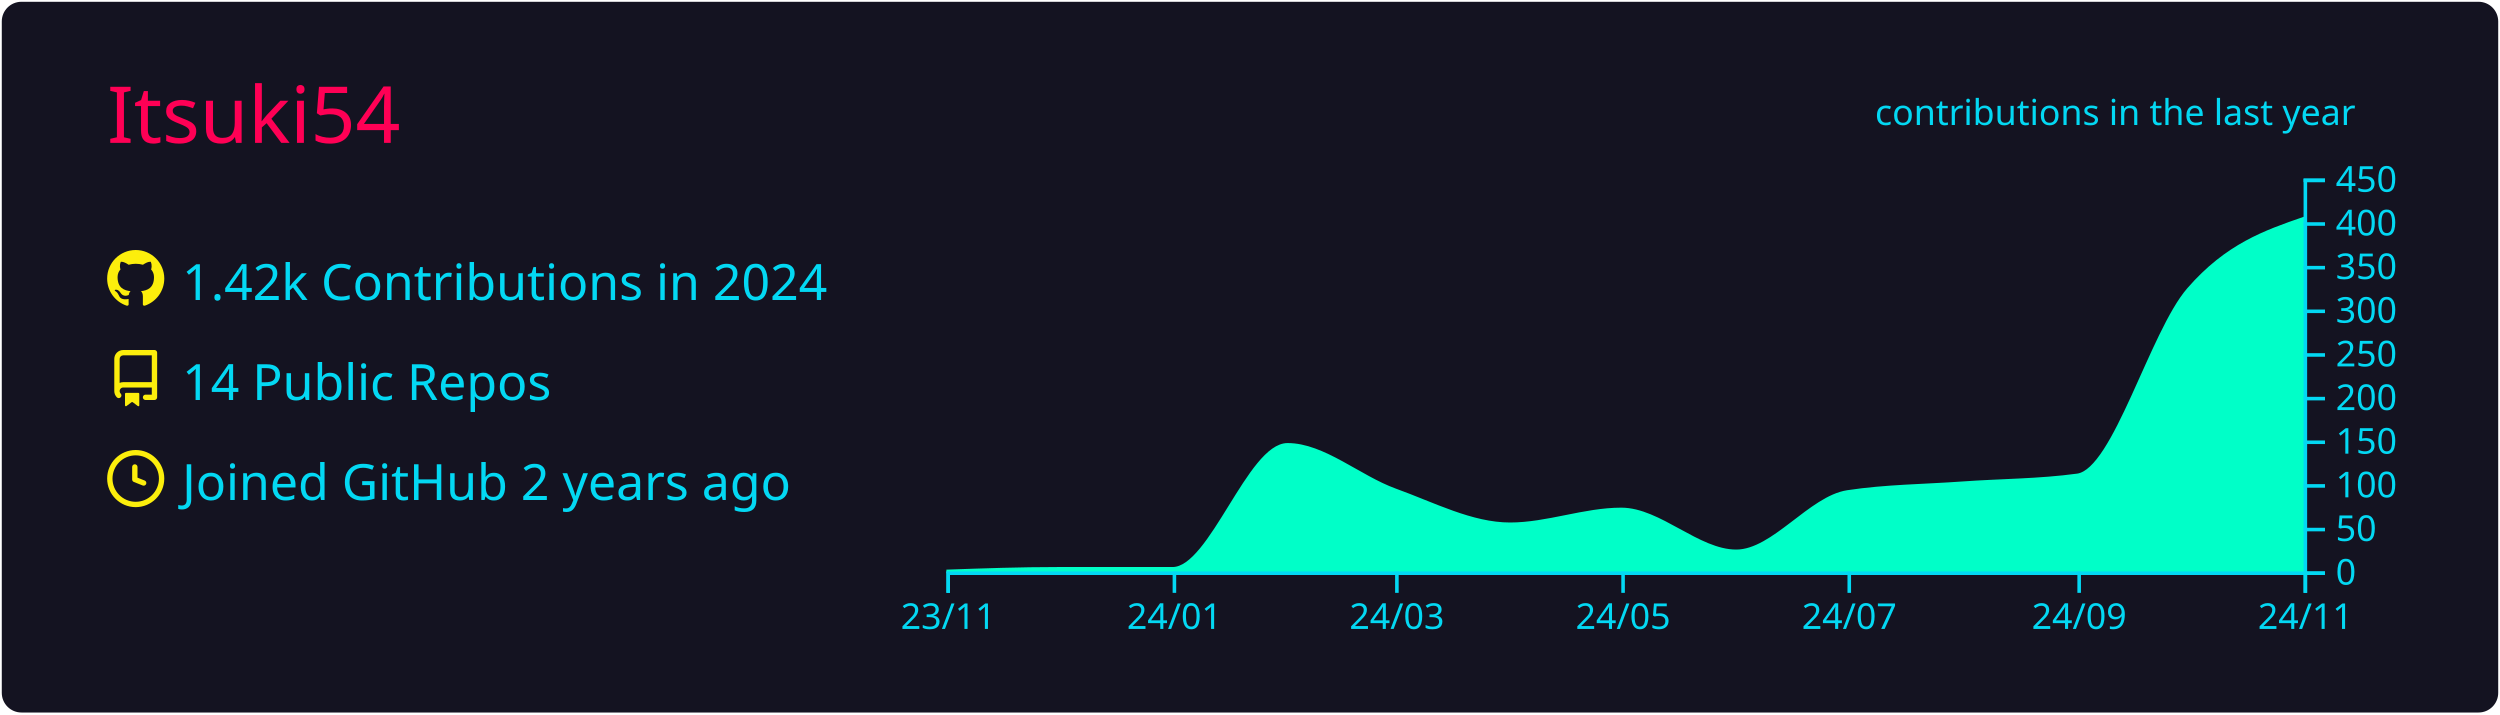
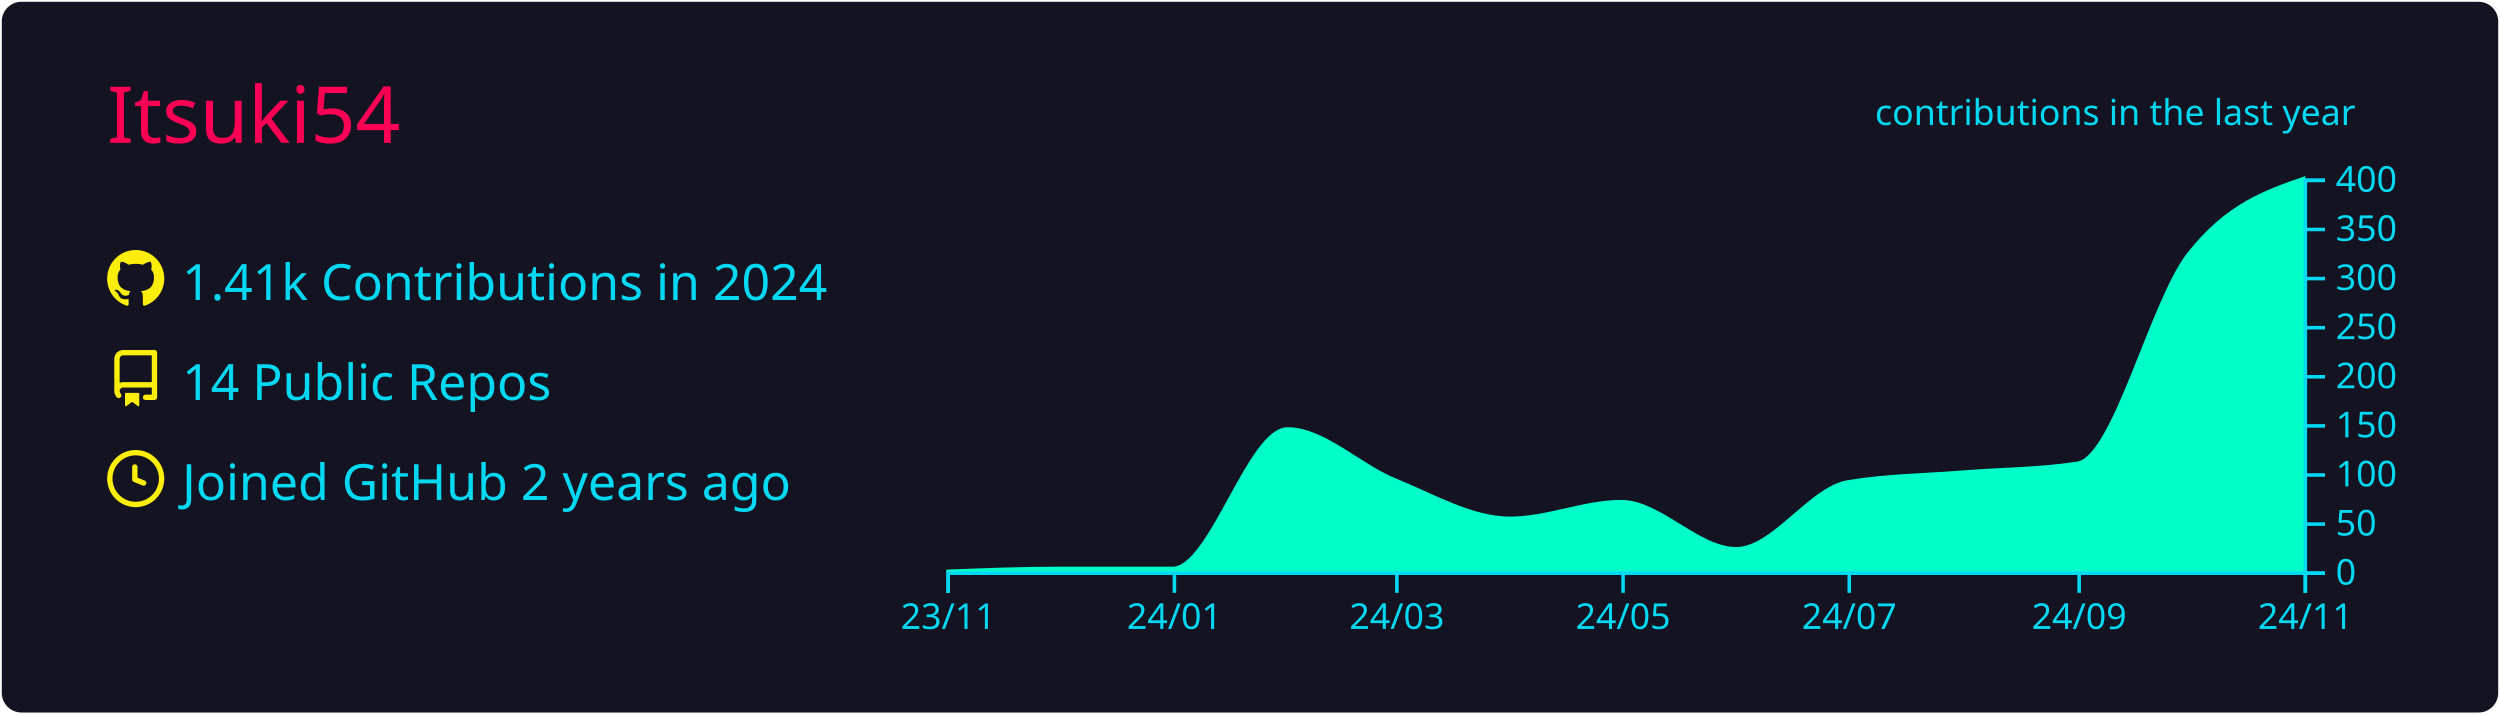
<svg xmlns="http://www.w3.org/2000/svg" width="700" height="200" viewBox="0 0 700 200">
  <style>* {
          font-family: 'Segoe UI', Ubuntu, "Helvetica Neue", Sans-Serif
        }</style>
  <rect x="1" y="1" rx="5" ry="5" height="99%" width="99.714%" stroke="#141321" stroke-width="1" fill="#141321" stroke-opacity="1" />
  <text x="30" y="40" style="font-size: 22px; fill: #ff0055;">Itsuki54</text>
  <g transform="translate(0,40)">
    <g transform="translate(30,30)">
      <g transform="translate(0,0)" width="14" height="14" fill="#fcee0c">
        <path fill-rule="evenodd" d="M8 0C3.58 0 0 3.58 0 8c0 3.54 2.29 6.53 5.47 7.59.4.07.55-.17.55-.38 0-.19-.01-.82-.01-1.49-2.01.37-2.53-.49-2.69-.94-.09-.23-.48-.94-.82-1.13-.28-.15-.68-.52-.01-.53.63-.01 1.08.58 1.23.82.72 1.21 1.87.87 2.33.66.07-.52.28-.87.51-1.07-1.78-.2-3.64-.89-3.64-3.95 0-.87.31-1.59.82-2.15-.08-.2-.36-1.02.08-2.12 0 0 .67-.21 2.2.82.64-.18 1.32-.27 2-.27.68 0 1.36.09 2 .27 1.53-1.04 2.2-.82 2.2-.82.44 1.1.16 1.92.08 2.12.51.56.82 1.27.82 2.15 0 3.07-1.87 3.75-3.65 3.95.29.25.54.73.54 1.48 0 1.07-.01 1.93-.01 2.2 0 .21.15.46.55.38A8.013 8.013 0 0016 8c0-4.42-3.58-8-8-8z" />
      </g>
      <g transform="translate(0,28)" width="14" height="14" fill="#fcee0c">
        <path fill-rule="evenodd" d="M2 2.5A2.5 2.5 0 014.5 0h8.75a.75.75 0 01.75.75v12.5a.75.75 0 01-.75.75h-2.5a.75.75 0 110-1.5h1.75v-2h-8a1 1 0 00-.714 1.7.75.75 0 01-1.072 1.05A2.495 2.495 0 012 11.5v-9zm10.5-1V9h-8c-.356 0-.694.074-1 .208V2.5a1 1 0 011-1h8zM5 12.25v3.25a.25.25 0 00.4.2l1.45-1.087a.25.25 0 01.3 0L8.6 15.7a.25.25 0 00.4-.2v-3.25a.25.25 0 00-.25-.25h-3.5a.25.25 0 00-.25.25z" />
      </g>
      <g transform="translate(0,56)" width="14" height="14" fill="#fcee0c">
        <path fill-rule="evenodd" d="M1.5 8a6.5 6.5 0 1113 0 6.5 6.5 0 01-13 0zM8 0a8 8 0 100 16A8 8 0 008 0zm.5 4.75a.75.75 0 00-1.5 0v3.5a.75.75 0 00.471.696l2.5 1a.75.75 0 00.557-1.392L8.5 7.742V4.75z" />
      </g>
-       <text x="21" y="14" style="fill: #03d8f3; font-size: 14px;">1.42k Contributions in 2024</text>
+       <text x="21" y="14" style="fill: #03d8f3; font-size: 14px;">1.41k Contributions in 2024</text>
      <text x="21" y="42" style="fill: #03d8f3; font-size: 14px;">14 Public Repos</text>
      <text x="21" y="70" style="fill: #03d8f3; font-size: 14px;">Joined GitHub 2 years ago</text>
    </g>
    <g color="#00ffc8" transform="translate(295,10)">
-       <path transform="translate(-30,0)" stroke="#00ffc8" fill="#00ffc8" opacity="1" d="M0,110C10.383,109.633,20.765,109.267,31.148,109.267C41.876,109.267,52.605,109.267,63.333,109.267C74.062,109.267,84.791,74.556,95.519,74.556C105.556,74.556,115.592,83.641,125.628,87.267C136.357,91.143,147.086,96.8,157.814,96.8C168.197,96.8,178.579,92.644,188.962,92.644C199.69,92.644,210.419,104.378,221.148,104.378C231.53,104.378,241.913,89.333,252.295,87.756C263.024,86.126,273.752,86.085,284.481,85.311C295.209,84.537,305.938,84.578,316.667,83.111C327.049,81.692,337.432,43.006,347.814,31.044C358.543,18.685,369.271,14.964,380,11.244L380,110C369.271,110,358.543,110,347.814,110C337.432,110,327.049,110,316.667,110C305.938,110,295.209,110,284.481,110C273.752,110,263.024,110,252.295,110C241.913,110,231.53,110,221.148,110C210.419,110,199.69,110,188.962,110C178.579,110,168.197,110,157.814,110C147.086,110,136.357,110,125.628,110C115.592,110,105.556,110,95.519,110C84.791,110,74.062,110,63.333,110C52.605,110,41.876,110,31.148,110C20.765,110,10.383,110,0,110Z" />
+       <path transform="translate(-30,0)" stroke="#00ffc8" fill="#00ffc8" opacity="1" d="M0,110C10.383,109.588,20.765,109.175,31.148,109.175C41.876,109.175,52.605,109.175,63.333,109.175C74.062,109.175,84.791,70.125,95.519,70.125C105.556,70.125,115.592,80.346,125.628,84.425C136.357,88.786,147.086,95.15,157.814,95.15C168.197,95.15,178.579,90.475,188.962,90.475C199.69,90.475,210.419,103.675,221.148,103.675C231.53,103.675,241.913,86.749,252.295,84.975C263.024,83.142,273.752,83.096,284.481,82.225C295.209,81.354,305.938,81.4,316.667,79.75C327.049,78.153,337.432,34.457,347.814,21.175C358.543,7.45,369.271,3.725,380,0L380,110C369.271,110,358.543,110,347.814,110C337.432,110,327.049,110,316.667,110C305.938,110,295.209,110,284.481,110C273.752,110,263.024,110,252.295,110C241.913,110,231.53,110,221.148,110C210.419,110,199.69,110,188.962,110C178.579,110,168.197,110,157.814,110C147.086,110,136.357,110,125.628,110C115.592,110,105.556,110,95.519,110C84.791,110,74.062,110,63.333,110C52.605,110,41.876,110,31.148,110C20.765,110,10.383,110,0,110Z" />
      <g color="#03d8f3" transform="translate(-30,110)" fill="none" font-size="10" font-family="sans-serif" text-anchor="middle">
        <path class="domain" stroke="currentColor" d="M0.5,6V0.5H380.5V6" />
        <g class="tick" opacity="1" transform="translate(0.5,0)">
          <line stroke="currentColor" y2="6" />
          <text fill="currentColor" y="9" dy="0.71em">23/11</text>
        </g>
        <g class="tick" opacity="1" transform="translate(63.83333,0)">
          <line stroke="currentColor" y2="6" />
          <text fill="currentColor" y="9" dy="0.71em">24/01</text>
        </g>
        <g class="tick" opacity="1" transform="translate(126.1284,0)">
          <line stroke="currentColor" y2="6" />
          <text fill="currentColor" y="9" dy="0.71em">24/03</text>
        </g>
        <g class="tick" opacity="1" transform="translate(189.4617,0)">
          <line stroke="currentColor" y2="6" />
          <text fill="currentColor" y="9" dy="0.71em">24/05</text>
        </g>
        <g class="tick" opacity="1" transform="translate(252.7951,0)">
          <line stroke="currentColor" y2="6" />
          <text fill="currentColor" y="9" dy="0.71em">24/07</text>
        </g>
        <g class="tick" opacity="1" transform="translate(317.1667,0)">
          <line stroke="currentColor" y2="6" />
          <text fill="currentColor" y="9" dy="0.71em">24/09</text>
        </g>
        <g class="tick" opacity="1" transform="translate(380.5,0)">
          <line stroke="currentColor" y2="6" />
          <text fill="currentColor" y="9" dy="0.71em">24/11</text>
        </g>
      </g>
      <g color="#03d8f3" transform="translate(350,0)" fill="none" font-size="10" font-family="sans-serif" text-anchor="start">
        <path class="domain" stroke="currentColor" d="M6,110.5H0.5V0.5H6" />
        <g class="tick" opacity="1" transform="translate(0,110.5)">
          <line stroke="currentColor" x2="6" />
          <text fill="currentColor" x="9" dy="0.32em">0</text>
        </g>
-         <g class="tick" opacity="1" transform="translate(0,98.27778)">
+         <g class="tick" opacity="1" transform="translate(0,96.75)">
          <line stroke="currentColor" x2="6" />
          <text fill="currentColor" x="9" dy="0.32em">50</text>
        </g>
-         <g class="tick" opacity="1" transform="translate(0,86.05556)">
+         <g class="tick" opacity="1" transform="translate(0,83)">
          <line stroke="currentColor" x2="6" />
          <text fill="currentColor" x="9" dy="0.32em">100</text>
        </g>
-         <g class="tick" opacity="1" transform="translate(0,73.83333)">
+         <g class="tick" opacity="1" transform="translate(0,69.25)">
          <line stroke="currentColor" x2="6" />
          <text fill="currentColor" x="9" dy="0.32em">150</text>
        </g>
-         <g class="tick" opacity="1" transform="translate(0,61.61111)">
+         <g class="tick" opacity="1" transform="translate(0,55.5)">
          <line stroke="currentColor" x2="6" />
          <text fill="currentColor" x="9" dy="0.32em">200</text>
        </g>
-         <g class="tick" opacity="1" transform="translate(0,49.38889)">
+         <g class="tick" opacity="1" transform="translate(0,41.75)">
          <line stroke="currentColor" x2="6" />
          <text fill="currentColor" x="9" dy="0.32em">250</text>
        </g>
-         <g class="tick" opacity="1" transform="translate(0,37.16667)">
+         <g class="tick" opacity="1" transform="translate(0,28)">
          <line stroke="currentColor" x2="6" />
          <text fill="currentColor" x="9" dy="0.32em">300</text>
        </g>
-         <g class="tick" opacity="1" transform="translate(0,24.94444)">
+         <g class="tick" opacity="1" transform="translate(0,14.25)">
          <line stroke="currentColor" x2="6" />
          <text fill="currentColor" x="9" dy="0.32em">350</text>
        </g>
-         <g class="tick" opacity="1" transform="translate(0,12.72222)">
+         <g class="tick" opacity="1" transform="translate(0,0.5)">
          <line stroke="currentColor" x2="6" />
          <text fill="currentColor" x="9" dy="0.32em">400</text>
-         </g>
-         <g class="tick" opacity="1" transform="translate(0,0.5)">
-           <line stroke="currentColor" x2="6" />
-           <text fill="currentColor" x="9" dy="0.32em">450</text>
        </g>
      </g>
      <g>
        <text y="-15" x="230" style="fill: #03d8f3; font-size: 10px;">contributions in the last year</text>
      </g>
    </g>
  </g>
</svg>
